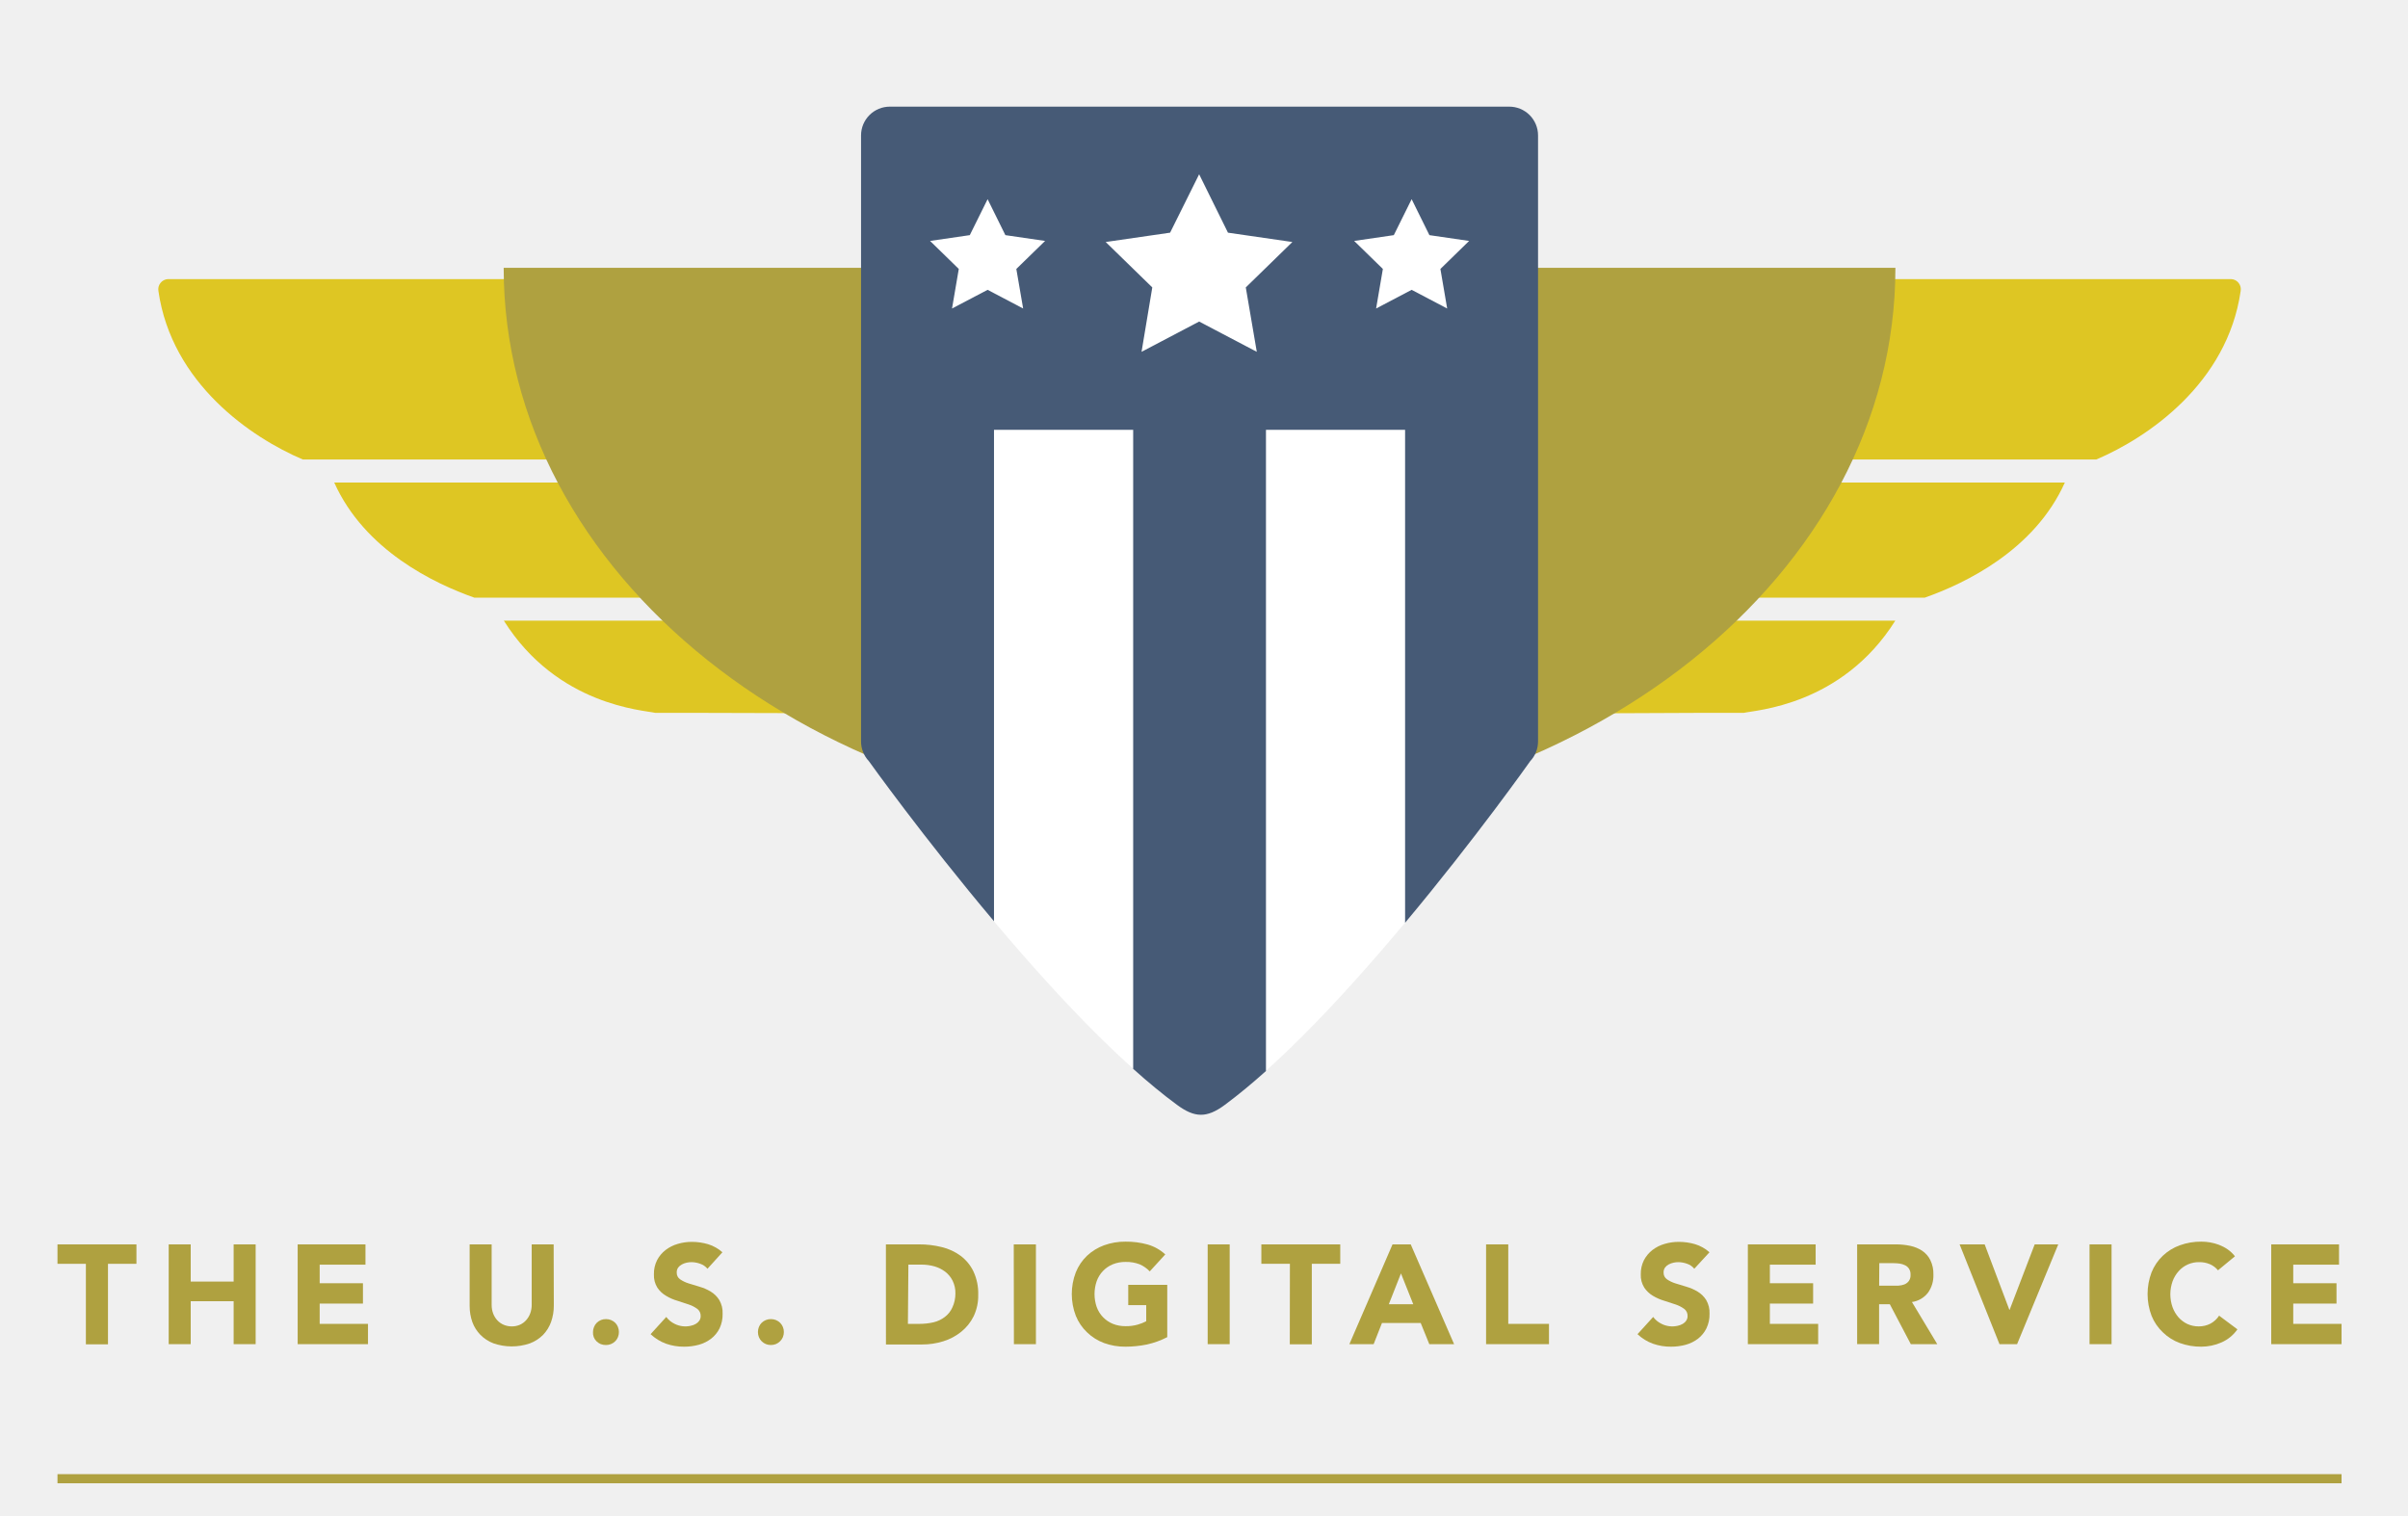
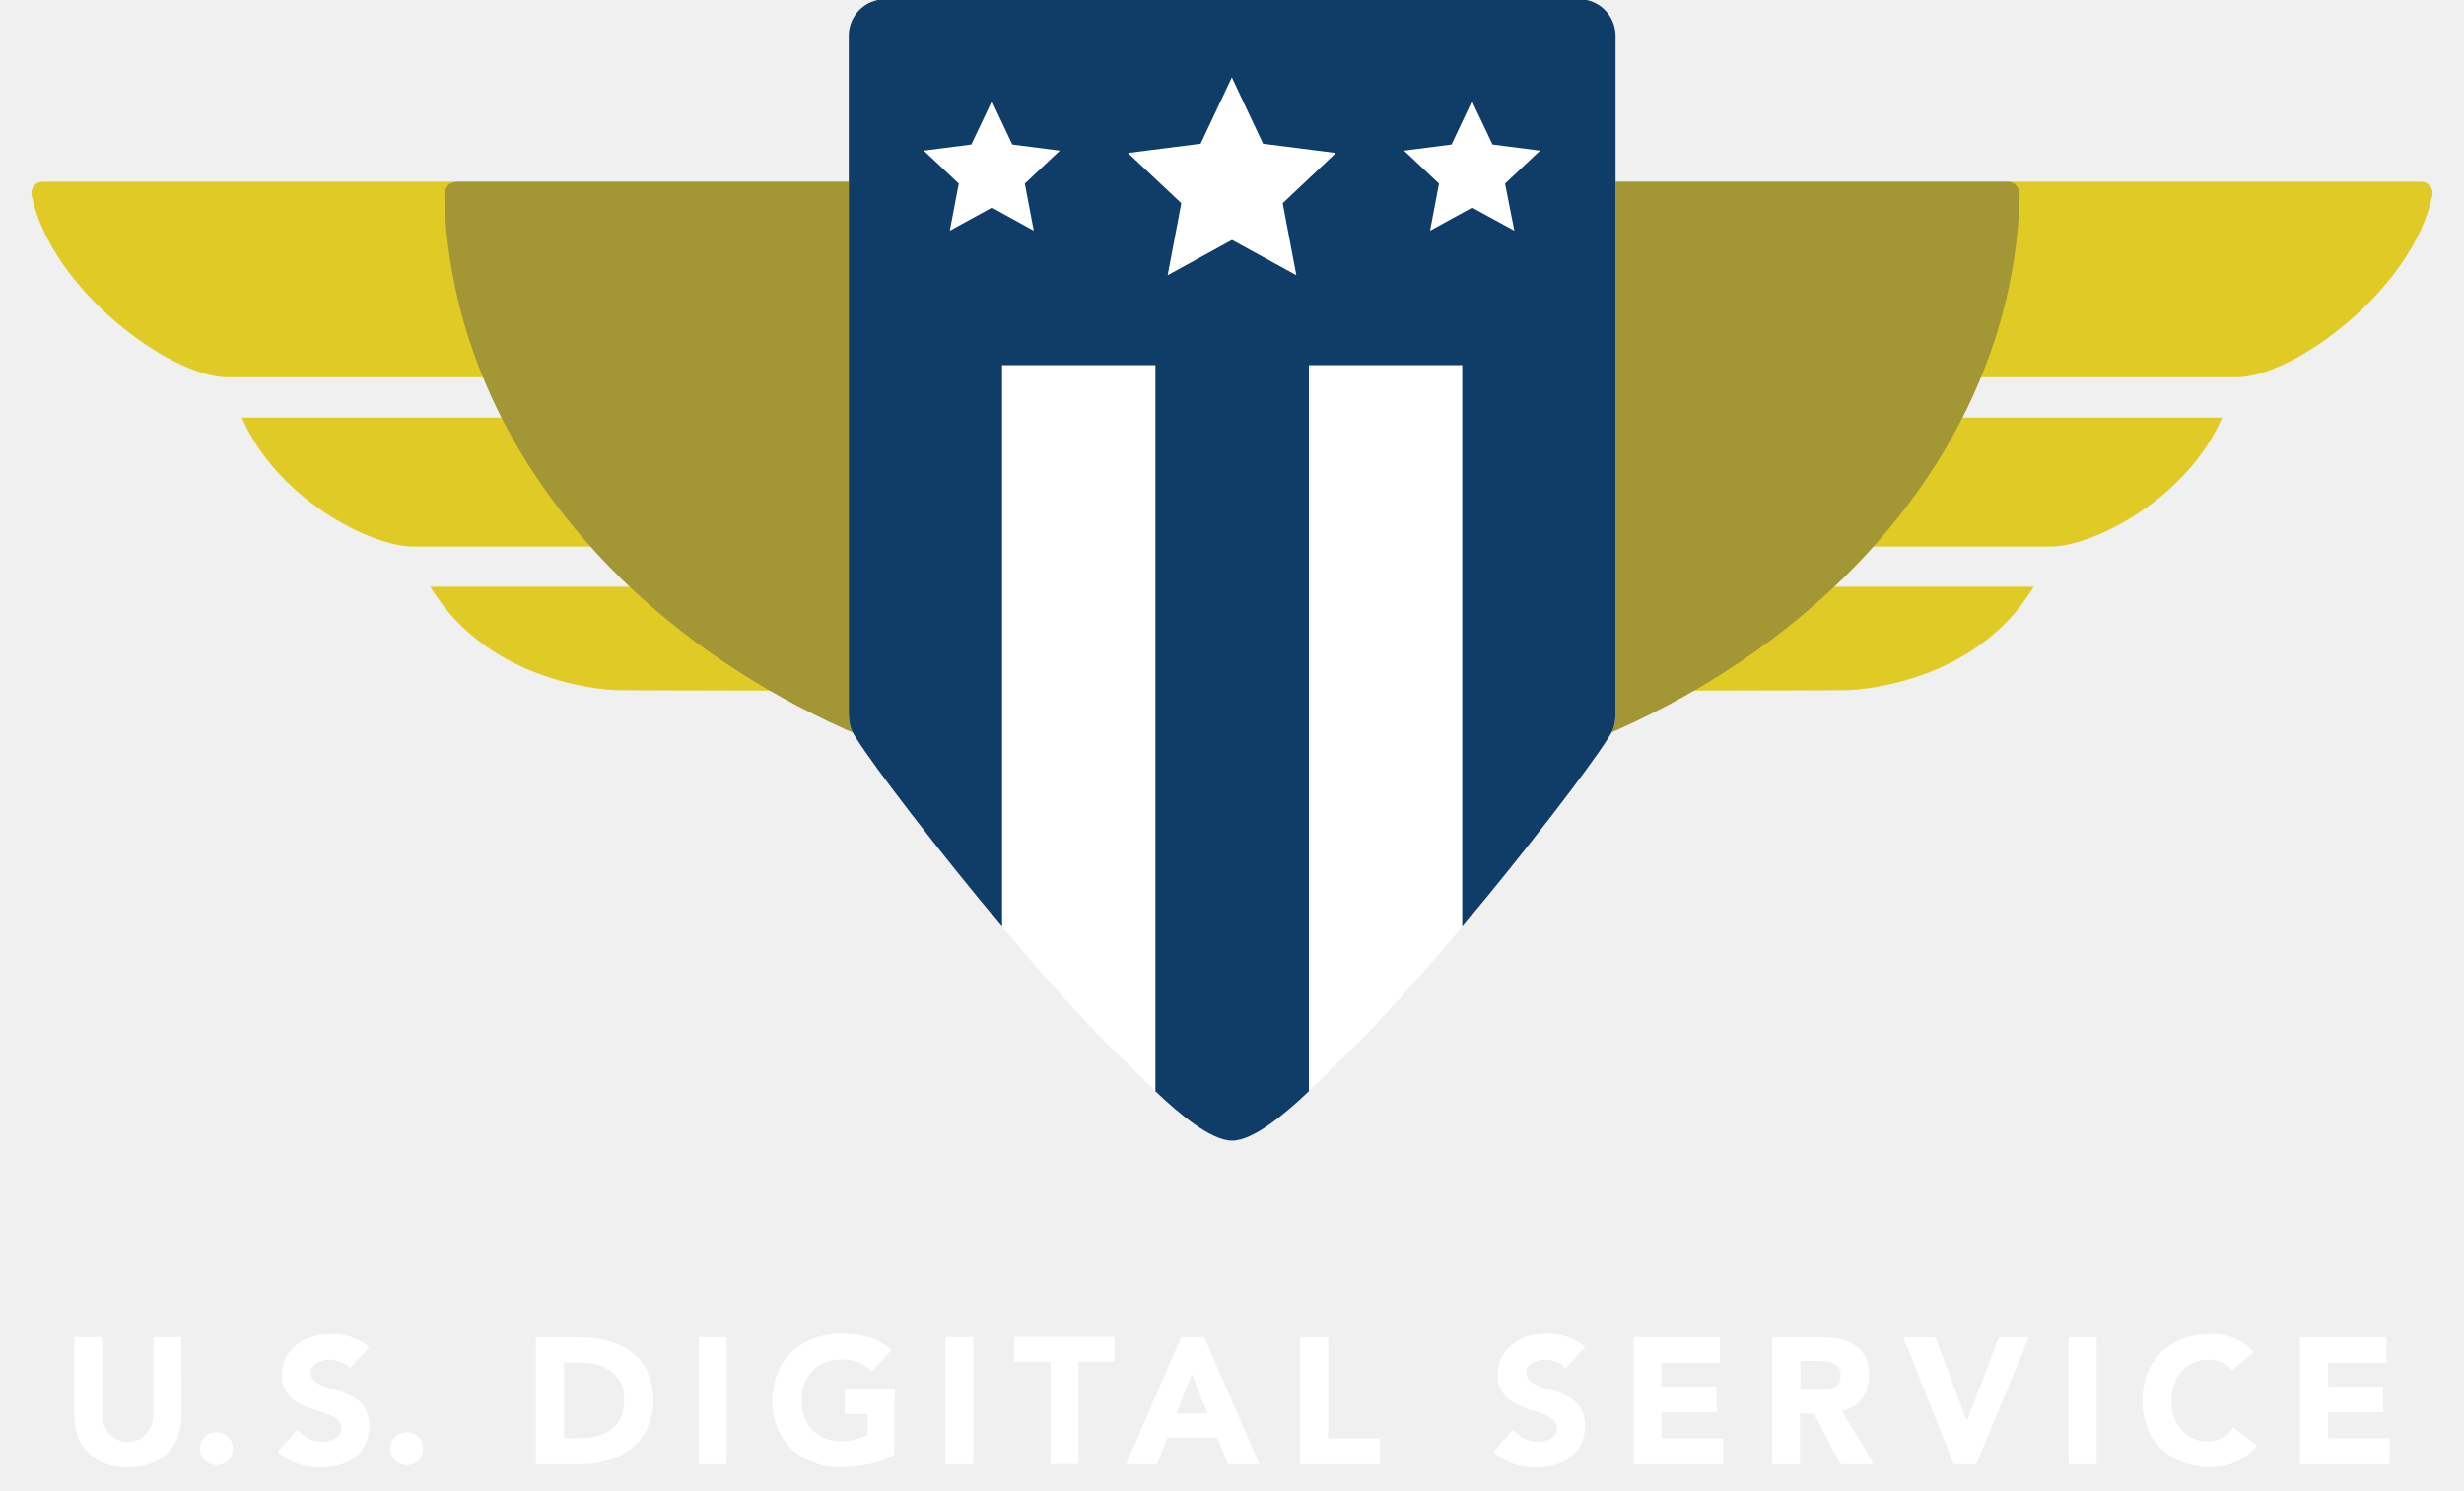
- <svg xmlns="http://www.w3.org/2000/svg" id="Layer_1" data-name="Layer 1" viewBox="0 0 448.63 282.28">
-   <defs>
-     <style>.cls-1{fill:#afa140;}.cls-2{fill:#dec623;}.cls-3{fill:#fff;}.cls-4{fill:#465a76;}</style>
-   </defs>
-   <path class="cls-1" d="M16,235.47H10.71v-3.62H25.42v3.62h-5.3v15H16Z" />
-   <path class="cls-1" d="M31.43,231.85h4.1v6.93h8v-6.93h4.1v18.59h-4.1v-8h-8v8h-4.1Z" />
-   <path class="cls-1" d="M55.46,231.85H68.09v3.78H59.56v3.46h8.06v3.79H59.56v3.78h9v3.78H55.46Z" />
-   <path class="cls-1" d="M103.18,243.27a9,9,0,0,1-.5,3,6.81,6.81,0,0,1-1.48,2.42,7,7,0,0,1-2.46,1.6,10.43,10.43,0,0,1-6.8,0,6.82,6.82,0,0,1-2.45-1.6A6.69,6.69,0,0,1,88,246.32a9,9,0,0,1-.5-3V231.85h4.1v11.27a4.54,4.54,0,0,0,.27,1.59,3.93,3.93,0,0,0,.78,1.28,3.48,3.48,0,0,0,1.19.84,3.8,3.8,0,0,0,1.51.3,3.65,3.65,0,0,0,1.5-.3A3.44,3.44,0,0,0,98,246a3.93,3.93,0,0,0,.78-1.28,4.54,4.54,0,0,0,.28-1.59V231.85h4.09Z" />
-   <path class="cls-1" d="M110.48,248.18a2.32,2.32,0,0,1,.19-.94,2.29,2.29,0,0,1,.51-.78,2.39,2.39,0,0,1,1.72-.69,2.5,2.5,0,0,1,.94.18,2.45,2.45,0,0,1,.78.51,2.29,2.29,0,0,1,.51.78,2.57,2.57,0,0,1,0,1.89,2.25,2.25,0,0,1-.51.77,2.39,2.39,0,0,1-1.72.7,2.51,2.51,0,0,1-1-.18,2.55,2.55,0,0,1-.77-.52,2.25,2.25,0,0,1-.51-.77A2.34,2.34,0,0,1,110.48,248.18Z" />
-   <path class="cls-1" d="M131.81,236.39a3,3,0,0,0-1.36-.93,4.89,4.89,0,0,0-1.61-.3,4.24,4.24,0,0,0-.92.1,3.39,3.39,0,0,0-.89.33,2.08,2.08,0,0,0-.69.59,1.54,1.54,0,0,0-.26.9,1.47,1.47,0,0,0,.63,1.28,5.89,5.89,0,0,0,1.59.76c.64.21,1.33.42,2.06.63a8.26,8.26,0,0,1,2.06.9A4.8,4.8,0,0,1,134,242.2a4.68,4.68,0,0,1,.63,2.59,6,6,0,0,1-.57,2.71,5.56,5.56,0,0,1-1.57,1.92,6.77,6.77,0,0,1-2.28,1.13,10.31,10.31,0,0,1-2.75.36,9.87,9.87,0,0,1-3.36-.55,8.43,8.43,0,0,1-2.89-1.78l2.92-3.21a4.19,4.19,0,0,0,1.59,1.3,4.43,4.43,0,0,0,3,.34,3,3,0,0,0,.92-.35,2,2,0,0,0,.66-.61,1.52,1.52,0,0,0,.24-.86,1.58,1.58,0,0,0-.64-1.33,5.77,5.77,0,0,0-1.61-.82q-1-.34-2.1-.69a8.63,8.63,0,0,1-2.1-.92,4.91,4.91,0,0,1-1.62-1.52,4.34,4.34,0,0,1-.64-2.49,5.52,5.52,0,0,1,.59-2.63A5.76,5.76,0,0,1,124,232.9a6.83,6.83,0,0,1,2.27-1.14,9.15,9.15,0,0,1,2.66-.38,10.64,10.64,0,0,1,3,.44,7.12,7.12,0,0,1,2.66,1.5Z" />
-   <path class="cls-1" d="M141.21,248.18a2.5,2.5,0,0,1,.18-.94,2.29,2.29,0,0,1,.51-.78,2.44,2.44,0,0,1,1.72-.69,2.55,2.55,0,0,1,.95.18,2.41,2.41,0,0,1,.77.51,2.39,2.39,0,0,1,.7,1.72,2.51,2.51,0,0,1-.18.95,2.44,2.44,0,0,1-1.29,1.29,2.55,2.55,0,0,1-.95.18,2.39,2.39,0,0,1-1.72-.7,2.25,2.25,0,0,1-.51-.77A2.51,2.51,0,0,1,141.21,248.18Z" />
-   <path class="cls-1" d="M165.05,231.85h6.15a17.16,17.16,0,0,1,4.24.5A9.75,9.75,0,0,1,179,234a7.91,7.91,0,0,1,2.37,2.91,9.63,9.63,0,0,1,.88,4.33,8.86,8.86,0,0,1-.85,4,8.55,8.55,0,0,1-2.3,2.88,10,10,0,0,1-3.34,1.78,13,13,0,0,1-4,.6h-6.7Zm4.1,14.81h2.13a11.67,11.67,0,0,0,2.64-.29,5.59,5.59,0,0,0,2.11-1,4.46,4.46,0,0,0,1.4-1.76A6.07,6.07,0,0,0,178,241a5.12,5.12,0,0,0-.52-2.38,4.86,4.86,0,0,0-1.37-1.67,6.23,6.23,0,0,0-2-1,9,9,0,0,0-2.45-.33h-2.42Z" />
-   <path class="cls-1" d="M188.87,231.85H193v18.59h-4.1Z" />
-   <path class="cls-1" d="M217.47,249.13a15.3,15.3,0,0,1-3.78,1.37,19.86,19.86,0,0,1-4,.41,11.39,11.39,0,0,1-4-.68,9.11,9.11,0,0,1-3.17-2,8.76,8.76,0,0,1-2.09-3.08,11.28,11.28,0,0,1,0-8.09,8.8,8.8,0,0,1,2.09-3.09,9.23,9.23,0,0,1,3.17-1.95,11.39,11.39,0,0,1,4-.68,14.82,14.82,0,0,1,4.11.53,8.18,8.18,0,0,1,3.3,1.85l-2.89,3.16a5.78,5.78,0,0,0-1.89-1.32,6.91,6.91,0,0,0-2.63-.44,6.18,6.18,0,0,0-2.37.44,5.34,5.34,0,0,0-3,3.15,7.4,7.4,0,0,0,0,4.8,5.36,5.36,0,0,0,3,3.14,6.18,6.18,0,0,0,2.37.44,7.8,7.8,0,0,0,2.31-.3,8.4,8.4,0,0,0,1.55-.62v-3H210.2v-3.78h7.27Z" />
-   <path class="cls-1" d="M225,231.85h4.1v18.59H225Z" />
-   <path class="cls-1" d="M240.32,235.47H235v-3.62h14.7v3.62h-5.3v15h-4.1Z" />
-   <path class="cls-1" d="M259.44,231.85h3.39l8.08,18.59h-4.62l-1.6-3.94h-7.22l-1.55,3.94H251.4Zm1.57,5.41L258.75,243h4.55Z" />
-   <path class="cls-1" d="M276.87,231.85H281v14.81h7.59v3.78H276.87Z" />
-   <path class="cls-1" d="M315.66,236.39a2.88,2.88,0,0,0-1.35-.93,4.89,4.89,0,0,0-1.61-.3,4.18,4.18,0,0,0-.92.1,3.46,3.46,0,0,0-.9.33,2,2,0,0,0-.68.59,1.54,1.54,0,0,0-.26.9,1.47,1.47,0,0,0,.63,1.28,5.89,5.89,0,0,0,1.59.76c.64.21,1.32.42,2.06.63a8.42,8.42,0,0,1,2.06.9,4.8,4.8,0,0,1,1.59,1.55,4.68,4.68,0,0,1,.63,2.59,5.92,5.92,0,0,1-.58,2.71,5.53,5.53,0,0,1-1.56,1.92,6.77,6.77,0,0,1-2.28,1.13,10.31,10.31,0,0,1-2.75.36,9.87,9.87,0,0,1-3.36-.55,8.25,8.25,0,0,1-2.89-1.78l2.92-3.21a4.19,4.19,0,0,0,1.59,1.3,4.43,4.43,0,0,0,3,.34,3.08,3.08,0,0,0,.92-.35,1.91,1.91,0,0,0,.65-.61,1.45,1.45,0,0,0,.25-.86,1.58,1.58,0,0,0-.64-1.33,5.92,5.92,0,0,0-1.61-.82c-.65-.23-1.35-.46-2.11-.69a9,9,0,0,1-2.1-.92,5.07,5.07,0,0,1-1.61-1.52,4.34,4.34,0,0,1-.65-2.49,5.63,5.63,0,0,1,.59-2.63,5.79,5.79,0,0,1,1.58-1.89,6.74,6.74,0,0,1,2.27-1.14,9.13,9.13,0,0,1,2.65-.38,10.71,10.71,0,0,1,3.05.44,7.12,7.12,0,0,1,2.66,1.5Z" />
-   <path class="cls-1" d="M325.64,231.85h12.63v3.78h-8.53v3.46h8.06v3.79h-8.06v3.78h9v3.78H325.64Z" />
-   <path class="cls-1" d="M346,231.85h7.19a12.84,12.84,0,0,1,2.69.27,6.53,6.53,0,0,1,2.24.92,4.51,4.51,0,0,1,1.52,1.74,5.8,5.8,0,0,1,.57,2.72,5.46,5.46,0,0,1-1,3.34,4.58,4.58,0,0,1-3,1.75l4.72,7.85H356L352.09,243h-2v7.43H346Zm4.1,7.69h2.41c.37,0,.76,0,1.17,0a3.6,3.6,0,0,0,1.12-.23,1.93,1.93,0,0,0,.82-.62,1.8,1.8,0,0,0,.33-1.18,1.91,1.91,0,0,0-.29-1.13,1.8,1.8,0,0,0-.73-.64,3.45,3.45,0,0,0-1-.31,8.68,8.68,0,0,0-1.12-.08h-2.68Z" />
-   <path class="cls-1" d="M365.09,231.85h4.67l4.6,12.19h.05l4.67-12.19h4.39l-7.67,18.59h-3.28Z" />
-   <path class="cls-1" d="M389.3,231.85h4.1v18.59h-4.1Z" />
-   <path class="cls-1" d="M413.23,236.68a4,4,0,0,0-1.49-1.13,4.93,4.93,0,0,0-2-.39,5,5,0,0,0-3.85,1.69,5.81,5.81,0,0,0-1.13,1.9,7.23,7.23,0,0,0,0,4.8,6,6,0,0,0,1.11,1.89,5.23,5.23,0,0,0,1.67,1.25,5,5,0,0,0,2.07.44,4.65,4.65,0,0,0,2.23-.52,4.44,4.44,0,0,0,1.6-1.48l3.41,2.55a7.1,7.1,0,0,1-3,2.45,9.35,9.35,0,0,1-3.73.78,11.39,11.39,0,0,1-4-.68,8.93,8.93,0,0,1-3.17-2,8.78,8.78,0,0,1-2.1-3.08,11.43,11.43,0,0,1,0-8.09,8.82,8.82,0,0,1,2.1-3.09,9,9,0,0,1,3.17-1.95,11.39,11.39,0,0,1,4-.68,9.48,9.48,0,0,1,1.64.14,9.1,9.1,0,0,1,1.68.46,7.59,7.59,0,0,1,1.59.84,6.14,6.14,0,0,1,1.36,1.29Z" />
-   <path class="cls-1" d="M423.15,231.85h12.63v3.78h-8.53v3.46h8.06v3.79h-8.06v3.78h9v3.78H423.15Z" />
-   <path class="cls-2" d="M415.7,52H31.27a1.9,1.9,0,0,0-1.75,2.25C32,71.43,46.79,81.52,56.41,85.61H390.56c9.62-4.09,24.4-14.18,26.89-31.37A1.89,1.89,0,0,0,415.7,52Z" />
-   <path class="cls-2" d="M88.36,111.35H358.61c7.47-2.64,20.43-8.81,26.09-21.45H62.27C67.93,102.54,80.89,108.71,88.36,111.35Z" />
-   <path class="cls-2" d="M122.09,132.82c.1,0,8.13,0,8.24,0,2.59,0,38.71.14,93.16.19s90.56-.18,93.16-.19c.1,0,8.13,0,8.23,0,2.08-.51,18.24-1.3,28.23-17.18H93.87C103.85,131.52,120,132.31,122.09,132.82Z" />
-   <path class="cls-1" d="M353.13,49.9c0,57.11-58.05,103.39-129.64,103.39S93.84,107,93.84,49.9" />
-   <path class="cls-3" d="M162.42,25.24v112.9c0,1.37-1.48,2.68-.55,3.67,0,0,32.86,46,57.41,64,3.27,2.41,5.52,2.53,8.93,0,24.37-18.06,56.89-64,56.89-64,.93-1-.55-2.3-.55-3.67V25.24c0-3-.4-3.37-3.36-3.37H165.79C162.82,21.87,162.42,22.27,162.42,25.24Z" />
-   <path class="cls-4" d="M165.79,19.87h115.4a5.36,5.36,0,0,1,5.36,5.37v112.9a5.36,5.36,0,0,1-1.45,3.67S275,156.13,261.78,171.93V80.08H235.86V199.55c-2.61,2.34-5.17,4.46-7.65,6.3-3.41,2.53-5.66,2.41-8.93,0-2.64-1.94-5.38-4.21-8.16-6.7V80.08H185.19v91.57C172,156,161.87,141.81,161.87,141.81a5.36,5.36,0,0,1-1.45-3.67V25.24A5.36,5.36,0,0,1,165.79,19.87Zm14.89,23.94-7.4,1.08,5.35,5.22-1.26,7.37L184,54l6.62,3.48-1.27-7.37,5.36-5.22-7.4-1.08L184,37.11Zm79,0-7.39,1.08,5.35,5.22-1.26,7.37L263,54l6.62,3.48-1.26-7.37,5.35-5.22-7.4-1.08L263,37.11ZM218,43.35l-12,1.74,8.68,8.46-2,12,10.73-5.64,10.74,5.64-2.05-12,8.68-8.46-12-1.74-5.37-10.88Z" />
-   <rect class="cls-1" x="10.71" y="274.66" width="425.54" height="1.7" />
+ <svg xmlns="http://www.w3.org/2000/svg" version="1.1" id="Layer_1" x="0px" y="0px" viewBox="0 0 157 95" style="enable-background:new 0 0 157 95;" xml:space="preserve">
+   <style type="text/css">
+ 	.st0{fill:#FFFFFF;}
+ 	.st1{fill:#E0CB26;}
+ 	.st2{fill:#A39634;}
+ 	.st3{fill:#103C68;}
+ </style>
+   <g>
+     <path class="st0" d="M11.57,90.18c0,0.45-0.07,0.9-0.22,1.33c-0.14,0.39-0.36,0.75-0.65,1.05c-0.3,0.31-0.67,0.54-1.07,0.7   c-0.96,0.34-2,0.34-2.96,0c-0.4-0.15-0.77-0.39-1.07-0.7c-0.29-0.3-0.51-0.66-0.65-1.05c-0.15-0.43-0.22-0.87-0.22-1.33v-4.97h1.78   v4.91c0,0.24,0.04,0.47,0.12,0.7c0.08,0.21,0.19,0.39,0.34,0.56c0.15,0.16,0.32,0.28,0.52,0.37c0.21,0.09,0.43,0.13,0.66,0.13   c0.22,0,0.45-0.04,0.65-0.13c0.19-0.09,0.37-0.21,0.51-0.37c0.15-0.16,0.26-0.35,0.34-0.56c0.08-0.22,0.12-0.46,0.12-0.7v-4.91   h1.78L11.57,90.18z" />
+     <path class="st0" d="M12.74,92.32c0-0.14,0.03-0.28,0.08-0.41c0.05-0.13,0.13-0.24,0.22-0.34c0.31-0.3,0.76-0.38,1.16-0.22   c0.13,0.05,0.24,0.13,0.34,0.22c0.1,0.1,0.17,0.21,0.22,0.34c0.1,0.26,0.1,0.56,0,0.82c-0.05,0.13-0.13,0.24-0.22,0.34   c-0.1,0.1-0.21,0.17-0.34,0.22c-0.13,0.05-0.27,0.08-0.41,0.08c-0.14,0-0.28-0.03-0.41-0.08c-0.13-0.05-0.24-0.13-0.34-0.22   c-0.1-0.1-0.17-0.21-0.22-0.34C12.77,92.6,12.74,92.46,12.74,92.32z" />
+     <path class="st0" d="M22.29,87.19c-0.15-0.19-0.36-0.33-0.59-0.41c-0.22-0.08-0.46-0.13-0.7-0.13c-0.14,0-0.27,0.02-0.4,0.05   c-0.14,0.03-0.27,0.08-0.39,0.14c-0.12,0.06-0.22,0.15-0.3,0.26c-0.2,0.31-0.13,0.72,0.16,0.95c0.21,0.15,0.45,0.26,0.69,0.34   c0.28,0.09,0.58,0.18,0.9,0.27c0.32,0.09,0.62,0.22,0.9,0.39c0.28,0.17,0.52,0.4,0.69,0.68c0.2,0.34,0.29,0.74,0.28,1.13   c0.01,0.41-0.08,0.81-0.25,1.18c-0.16,0.33-0.39,0.61-0.68,0.83c-0.3,0.23-0.63,0.39-0.99,0.49c-0.87,0.24-1.8,0.21-2.66-0.08   c-0.47-0.17-0.9-0.43-1.26-0.78l1.27-1.4c0.18,0.24,0.42,0.44,0.69,0.57c0.4,0.2,0.86,0.25,1.3,0.15c0.14-0.03,0.28-0.08,0.4-0.16   c0.11-0.06,0.21-0.15,0.29-0.26c0.07-0.11,0.11-0.24,0.11-0.38c0.01-0.23-0.1-0.44-0.28-0.58c-0.21-0.16-0.45-0.28-0.7-0.36   c-0.28-0.1-0.59-0.2-0.91-0.3c-0.32-0.1-0.63-0.23-0.92-0.4c-0.28-0.17-0.52-0.39-0.7-0.66c-0.2-0.32-0.3-0.7-0.28-1.08   c-0.01-0.4,0.08-0.79,0.26-1.14c0.17-0.32,0.4-0.6,0.68-0.82c0.3-0.23,0.63-0.4,0.99-0.5c0.37-0.11,0.76-0.17,1.15-0.17   c0.45,0,0.9,0.06,1.33,0.19c0.43,0.13,0.82,0.35,1.16,0.65L22.29,87.19z" />
+     <path class="st0" d="M24.87,92.32c0-0.14,0.03-0.28,0.08-0.41c0.05-0.13,0.13-0.24,0.22-0.34c0.1-0.1,0.21-0.17,0.34-0.22   c0.26-0.11,0.56-0.11,0.82,0c0.13,0.05,0.24,0.13,0.34,0.22c0.1,0.1,0.17,0.21,0.22,0.34c0.1,0.26,0.1,0.56,0,0.82   c-0.1,0.26-0.3,0.46-0.56,0.56c-0.26,0.11-0.56,0.11-0.82,0c-0.13-0.05-0.24-0.13-0.34-0.22c-0.1-0.1-0.17-0.21-0.22-0.34   C24.9,92.6,24.87,92.46,24.87,92.32z" />
+     <path class="st0" d="M34.15,85.21h2.68c0.62,0,1.24,0.07,1.85,0.22c0.55,0.13,1.07,0.37,1.53,0.7c0.44,0.33,0.8,0.77,1.03,1.26   c0.27,0.59,0.4,1.24,0.38,1.89c0.01,0.6-0.11,1.19-0.37,1.73c-0.24,0.49-0.58,0.92-1,1.26c-0.43,0.35-0.92,0.61-1.45,0.77   c-0.56,0.18-1.14,0.27-1.73,0.27h-2.92V85.21z M35.94,91.65h0.93c0.39,0,0.77-0.04,1.15-0.13c0.33-0.07,0.65-0.22,0.92-0.42   c0.27-0.2,0.48-0.46,0.61-0.77c0.16-0.37,0.24-0.76,0.22-1.16c0.01-0.36-0.07-0.71-0.22-1.04c-0.14-0.28-0.35-0.53-0.6-0.73   c-0.27-0.2-0.57-0.34-0.89-0.43c-0.35-0.1-0.71-0.14-1.07-0.14h-1.05V91.65z" />
+     <path class="st0" d="M44.53,85.21h1.78v8.1h-1.78V85.21z" />
+     <path class="st0" d="M56.98,92.73c-0.52,0.27-1.07,0.47-1.65,0.59c-0.57,0.12-1.16,0.18-1.75,0.18c-0.6,0.01-1.19-0.09-1.75-0.3   c-0.51-0.19-0.99-0.47-1.38-0.85c-0.4-0.38-0.71-0.84-0.91-1.34c-0.43-1.13-0.43-2.39,0-3.52c0.2-0.51,0.51-0.97,0.91-1.35   c0.4-0.37,0.87-0.66,1.38-0.85c0.56-0.2,1.15-0.3,1.75-0.3c0.61-0.01,1.21,0.07,1.8,0.23c0.54,0.15,1.03,0.43,1.43,0.81l-1.26,1.37   c-0.23-0.24-0.51-0.44-0.82-0.57c-0.36-0.14-0.75-0.21-1.14-0.19c-0.35-0.01-0.71,0.06-1.03,0.19c-0.3,0.12-0.57,0.31-0.8,0.54   c-0.23,0.24-0.4,0.52-0.51,0.83c-0.24,0.68-0.24,1.41,0,2.09c0.11,0.31,0.29,0.59,0.51,0.82c0.22,0.24,0.5,0.42,0.8,0.54   c0.33,0.13,0.68,0.2,1.03,0.19c0.34,0.01,0.68-0.04,1.01-0.13c0.23-0.07,0.46-0.16,0.68-0.27v-1.32h-1.45V88.5h3.17L56.98,92.73z" />
+     <path class="st0" d="M60.24,85.21h1.78v8.1h-1.78V85.21z" />
+     <path class="st0" d="M66.94,86.78h-2.32v-1.58h6.4v1.58h-2.3v6.52h-1.78V86.78z" />
+     <path class="st0" d="M75.26,85.21h1.47l3.52,8.1h-2.01l-0.7-1.71H74.4l-0.68,1.71h-1.96L75.26,85.21z M75.94,87.56l-0.98,2.51h1.98   L75.94,87.56z" />
+     <path class="st0" d="M82.85,85.21h1.78v6.45h3.3v1.65h-5.09V85.21z" />
+     <path class="st0" d="M99.75,87.19c-0.15-0.19-0.36-0.33-0.59-0.41c-0.23-0.08-0.46-0.13-0.7-0.13c-0.13,0-0.27,0.02-0.4,0.05   c-0.14,0.03-0.27,0.08-0.39,0.14c-0.12,0.06-0.22,0.15-0.3,0.26c-0.2,0.31-0.13,0.72,0.16,0.95c0.21,0.15,0.45,0.26,0.69,0.34   c0.28,0.09,0.58,0.18,0.9,0.27c0.32,0.09,0.62,0.22,0.9,0.39c0.28,0.17,0.52,0.4,0.69,0.68c0.2,0.34,0.29,0.74,0.28,1.13   c0.01,0.41-0.08,0.81-0.25,1.18c-0.16,0.33-0.39,0.61-0.68,0.83c-0.3,0.23-0.63,0.39-0.99,0.49c-0.87,0.24-1.8,0.21-2.66-0.08   c-0.47-0.17-0.9-0.43-1.26-0.78l1.27-1.4c0.18,0.24,0.42,0.44,0.69,0.57c0.4,0.2,0.86,0.25,1.3,0.15c0.14-0.03,0.28-0.08,0.4-0.16   c0.11-0.06,0.21-0.15,0.29-0.26c0.07-0.11,0.11-0.24,0.11-0.38c0.01-0.23-0.1-0.44-0.28-0.58c-0.21-0.16-0.45-0.29-0.7-0.38   c-0.28-0.1-0.59-0.2-0.91-0.3c-0.32-0.1-0.63-0.23-0.91-0.4c-0.28-0.17-0.52-0.39-0.7-0.66c-0.2-0.32-0.3-0.7-0.28-1.08   c-0.01-0.4,0.08-0.79,0.26-1.14c0.16-0.32,0.4-0.6,0.68-0.82c0.3-0.23,0.63-0.4,0.99-0.5c0.37-0.11,0.76-0.17,1.15-0.17   c0.45,0,0.9,0.07,1.33,0.19c0.43,0.13,0.82,0.35,1.16,0.65L99.75,87.19z" />
+     <path class="st0" d="M104.09,85.21h5.5v1.64h-3.72v1.51h3.51V90h-3.51v1.65h3.92v1.66h-5.7V85.21z" />
+     <path class="st0" d="M112.94,85.21h3.12c0.39,0,0.79,0.04,1.17,0.12c0.35,0.07,0.68,0.21,0.97,0.4c0.28,0.19,0.51,0.45,0.66,0.75   c0.18,0.37,0.26,0.78,0.24,1.19c0.02,0.52-0.14,1.03-0.45,1.46c-0.32,0.41-0.79,0.69-1.31,0.76l2.07,3.42h-2.14l-1.7-3.23h-0.88   v3.23h-1.77V85.21z M114.73,88.56h1.05c0.16,0,0.33,0,0.51-0.02c0.17-0.01,0.33-0.04,0.49-0.1c0.14-0.06,0.27-0.15,0.36-0.27   c0.1-0.15,0.15-0.33,0.14-0.51c0.01-0.17-0.04-0.34-0.13-0.49c-0.08-0.12-0.19-0.21-0.32-0.28c-0.14-0.07-0.29-0.11-0.45-0.13   c-0.16-0.02-0.33-0.03-0.49-0.03h-1.17V88.56z" />
+     <path class="st0" d="M121.27,85.21h2.04l2,5.31h0.02l2.04-5.31h1.91l-3.36,8.1h-1.43L121.27,85.21z" />
+     <path class="st0" d="M131.81,85.21h1.78v8.1h-1.78V85.21z" />
+     <path class="st0" d="M142.23,87.31c-0.17-0.21-0.4-0.38-0.65-0.49c-0.28-0.12-0.58-0.18-0.89-0.17c-0.64-0.01-1.25,0.26-1.67,0.74   c-0.22,0.24-0.38,0.52-0.49,0.83c-0.24,0.68-0.24,1.41,0,2.09c0.11,0.3,0.27,0.58,0.48,0.82c0.2,0.23,0.45,0.41,0.73,0.54   c0.28,0.13,0.59,0.2,0.9,0.19c0.34,0.01,0.67-0.07,0.97-0.23c0.28-0.15,0.52-0.37,0.7-0.64l1.49,1.11   c-0.33,0.47-0.78,0.84-1.3,1.06c-0.51,0.22-1.07,0.34-1.63,0.34c-0.6,0.01-1.19-0.1-1.75-0.3c-0.51-0.19-0.98-0.48-1.38-0.85   c-0.4-0.38-0.71-0.84-0.91-1.34c-0.43-1.13-0.43-2.39,0-3.52c0.2-0.51,0.52-0.97,0.91-1.34c0.4-0.37,0.87-0.66,1.38-0.85   c0.56-0.2,1.15-0.3,1.75-0.3c0.24,0,0.48,0.02,0.72,0.06c0.25,0.04,0.49,0.11,0.73,0.2c0.25,0.09,0.48,0.22,0.69,0.37   c0.22,0.16,0.42,0.35,0.59,0.56L142.23,87.31z" />
+     <path class="st0" d="M146.56,85.21h5.5v1.64h-3.72v1.51h3.51V90h-3.51v1.65h3.92v1.66h-5.71V85.21z" />
+     <path class="st1" d="M54.17,44.02v-6.63H27.42c3.86,6.46,11.89,6.59,11.85,6.59C38.38,43.98,44.65,44.01,54.17,44.02z" />
+     <path class="st1" d="M54.17,26.61H15.41c2.2,5.14,8.19,8.22,10.93,8.22h27.82V26.61z" />
+     <path class="st1" d="M54.17,11.58H2.7C2.29,11.6,1.98,11.94,2,12.35c0,0.04,0.01,0.08,0.02,0.12c1.25,5.98,8.85,11.57,12.45,11.57   h39.7V11.58z" />
+     <path class="st1" d="M102.83,44.02v-6.63h26.75c-3.86,6.46-11.89,6.59-11.85,6.59C118.62,43.98,112.35,44.01,102.83,44.02z" />
+     <path class="st1" d="M102.83,26.61h38.76c-2.2,5.14-8.19,8.22-10.93,8.22h-27.82V26.61z" />
+     <path class="st1" d="M102.83,11.58h51.47c0.41,0.02,0.72,0.37,0.7,0.77c0,0.04-0.01,0.08-0.02,0.12   c-1.25,5.98-8.85,11.57-12.45,11.57h-39.7V11.58z" />
+     <path class="st2" d="M28.31,12.62C29,34.25,51.2,51.62,78.5,51.62s49.53-17.39,50.19-39.04c0.04-0.56-0.28-1-0.76-1H29.21   C28.48,11.58,28.28,12.1,28.31,12.62z" />
+     <path class="st0" d="M100.6-0.05H56.4c-1.28,0-2.32,1.04-2.32,2.32v43.12c0,1,0.24,1.28,0.51,1.71   c1.95,3.08,11.82,15.63,17.24,20.67c0.84,0.78,4.6,4.92,6.68,4.92s5.84-4.14,6.68-4.92c5.41-5.04,15.3-17.59,17.24-20.67   c0.27-0.43,0.51-0.71,0.51-1.71V2.27C102.93,0.98,101.89-0.06,100.6-0.05C100.6-0.05,100.6-0.05,100.6-0.05z" />
+     <path class="st3" d="M100.6-0.05H56.4c-1.28,0-2.32,1.04-2.32,2.32v43.12c0,1,0.24,1.28,0.51,1.71c1.16,1.83,5.1,6.99,9.26,11.95   V23.27h9.77v46.27c1.5,1.43,3.54,3.15,4.89,3.15s3.38-1.72,4.89-3.15V23.27h9.77v35.78c4.15-4.95,8.1-10.12,9.26-11.95   c0.27-0.43,0.51-0.71,0.51-1.71V2.27C102.93,0.98,101.89-0.06,100.6-0.05L100.6-0.05z M65.87,14.7l-2.67-1.47l-2.68,1.47l0.57-3   l-2.23-2.1l3.03-0.39l1.31-2.77l1.3,2.77l3.03,0.39l-2.23,2.1L65.87,14.7z M81.73,12.95l0.87,4.59l-4.1-2.25l-4.1,2.25l0.87-4.59   l-3.4-3.2l4.63-0.59l1.99-4.23l1.99,4.23l4.64,0.59L81.73,12.95z M96.49,14.7l-2.69-1.47l-2.68,1.47l0.57-3l-2.23-2.1l3.03-0.39   l1.3-2.77l1.31,2.77l3.03,0.39l-2.23,2.1L96.49,14.7z" />
+   </g>
</svg>
